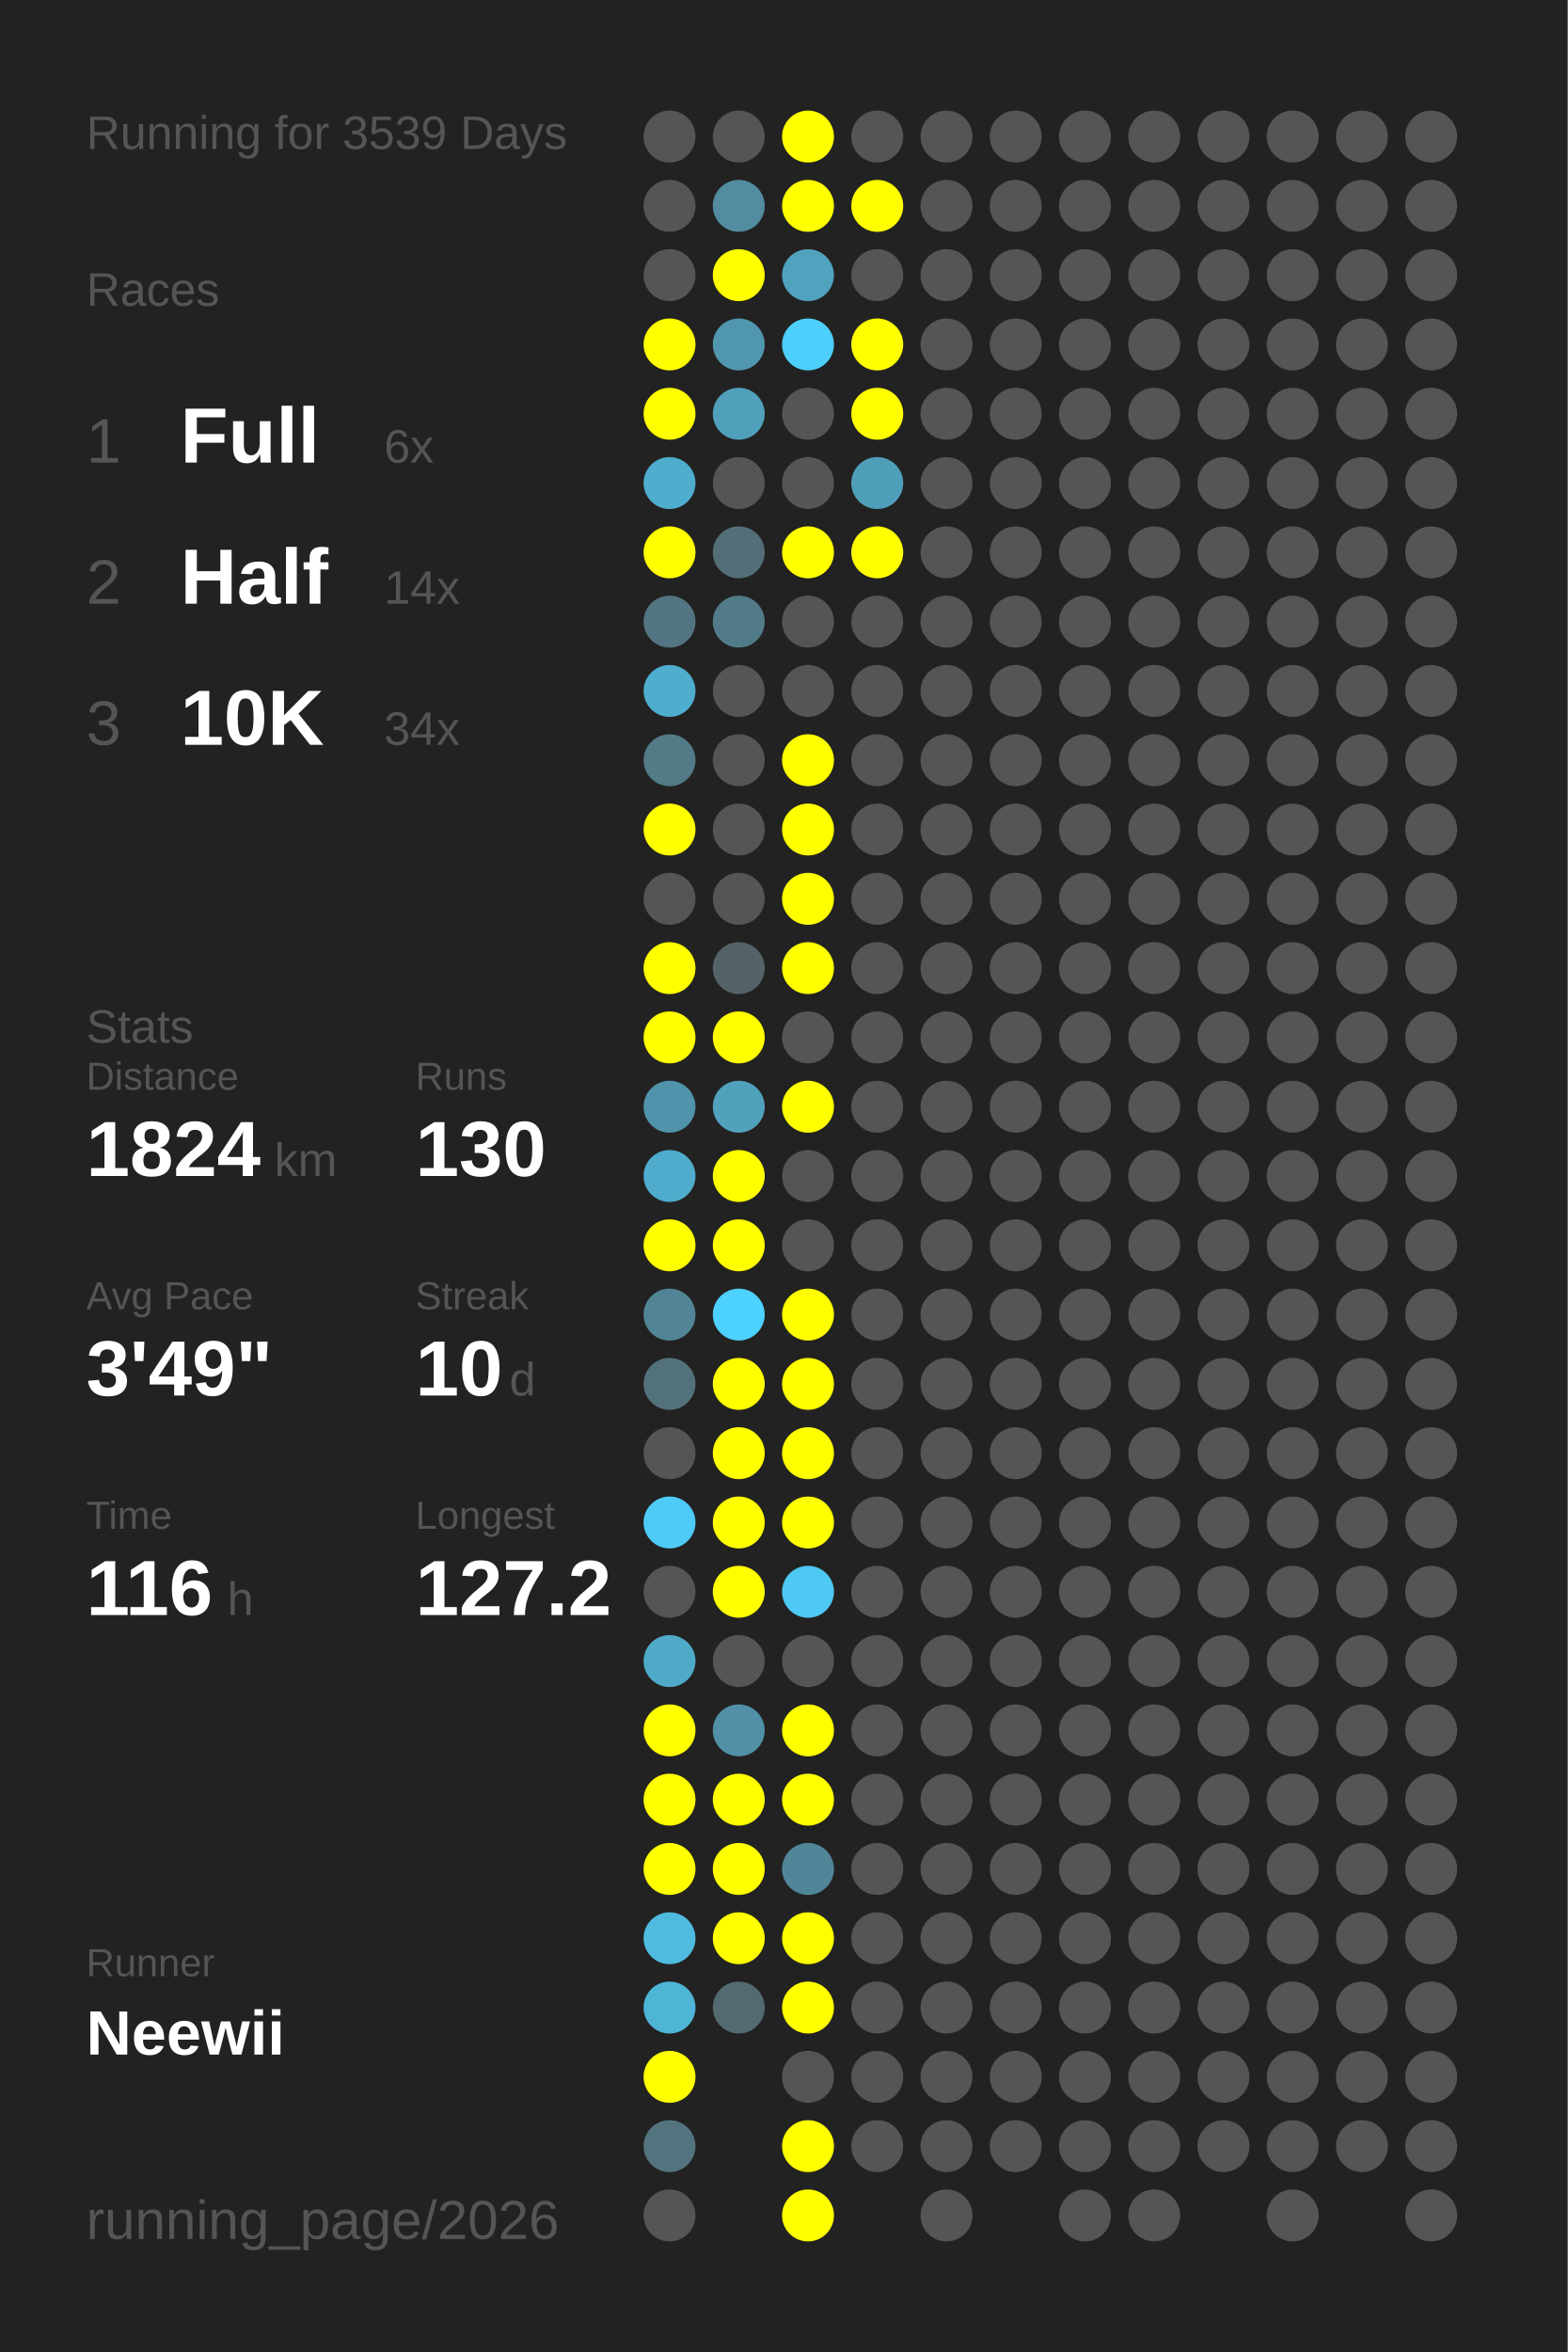
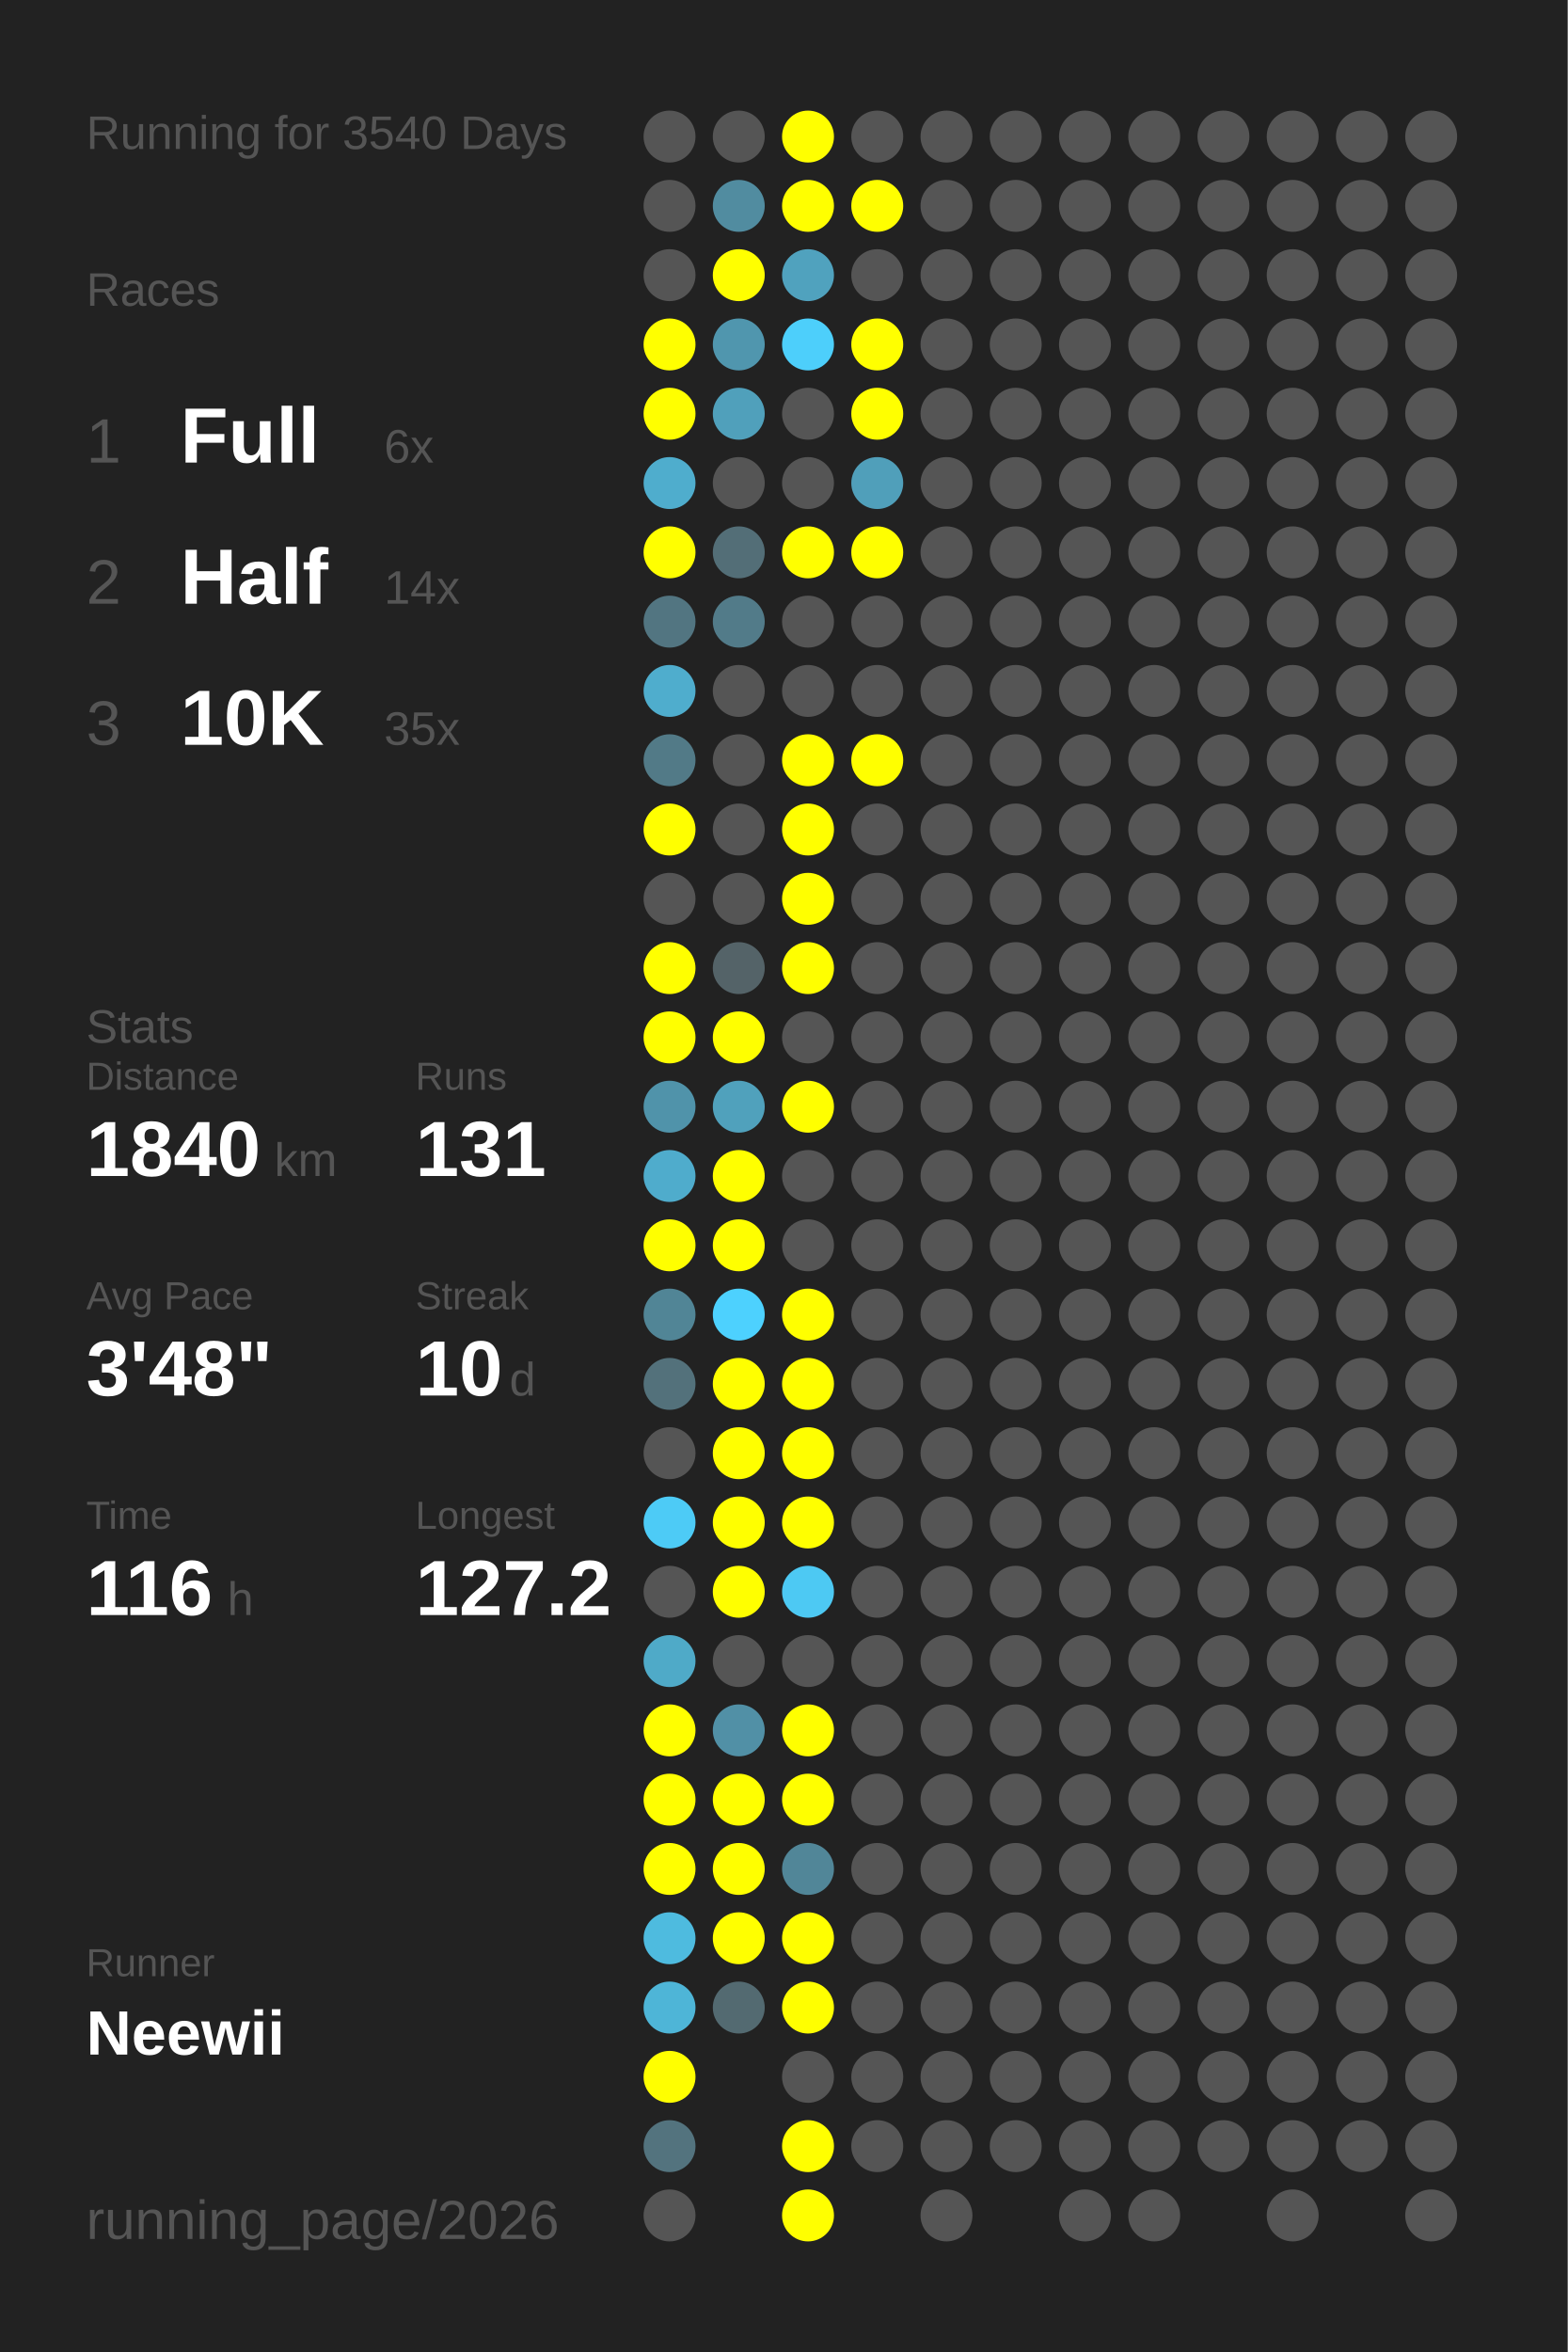
<svg xmlns="http://www.w3.org/2000/svg" baseProfile="full" height="300mm" version="1.1" viewBox="0,0,200,300" width="200mm">
  <defs />
  <rect fill="#222222" height="300" width="200" x="0" y="0" />
-   <text fill="#555555" style="font-size:6px; font-family:Arial;" x="11" y="19">Running for 3539 Days</text>
+   <text fill="#555555" style="font-size:6px; font-family:Arial;" x="11" y="19">Running for 3540 Days</text>
  <text fill="#555555" style="font-size:6px; font-family:Arial;" x="11" y="39">Races</text>
  <text fill="#555555" style="font-size:8px; font-family:Arial;" x="11" y="59">1</text>
  <text fill="#FFFFFF" style="font-size:10px; font-family:Arial; font-weight:bold;" x="23" y="59">Full</text>
  <text fill="#555555" style="font-size:6px; font-family:Arial;" x="49" y="59">6x</text>
  <text fill="#555555" style="font-size:8px; font-family:Arial;" x="11" y="77">2</text>
  <text fill="#FFFFFF" style="font-size:10px; font-family:Arial; font-weight:bold;" x="23" y="77">Half</text>
  <text fill="#555555" style="font-size:6px; font-family:Arial;" x="49" y="77">14x</text>
  <text fill="#555555" style="font-size:8px; font-family:Arial;" x="11" y="95">3</text>
  <text fill="#FFFFFF" style="font-size:10px; font-family:Arial; font-weight:bold;" x="23" y="95">10K</text>
-   <text fill="#555555" style="font-size:6px; font-family:Arial;" x="49" y="95">34x</text>
+   <text fill="#555555" style="font-size:6px; font-family:Arial;" x="49" y="95">35x</text>
  <text fill="#555555" style="font-size:6px; font-family:Arial;" x="11" y="133">Stats</text>
  <text fill="#555555" style="font-size:5px; font-family:Arial;" x="11" y="139">Distance</text>
-   <text fill="#FFFFFF" style="font-size:10px; font-family:Arial; font-weight:bold;" x="11" y="150">1824</text>
+   <text fill="#FFFFFF" style="font-size:10px; font-family:Arial; font-weight:bold;" x="11" y="150">1840</text>
  <text fill="#555555" style="font-size:6px; font-family:Arial;" x="35" y="150">km</text>
  <text fill="#555555" style="font-size:5px; font-family:Arial;" x="53" y="139">Runs</text>
-   <text fill="#FFFFFF" style="font-size:10px; font-family:Arial; font-weight:bold;" x="53" y="150">130</text>
+   <text fill="#FFFFFF" style="font-size:10px; font-family:Arial; font-weight:bold;" x="53" y="150">131</text>
  <text fill="#555555" style="font-size:5px; font-family:Arial;" x="11" y="167">Avg Pace</text>
-   <text fill="#FFFFFF" style="font-size:10px; font-family:Arial; font-weight:bold;" x="11" y="178">3'49"</text>
+   <text fill="#FFFFFF" style="font-size:10px; font-family:Arial; font-weight:bold;" x="11" y="178">3'48"</text>
  <text fill="#555555" style="font-size:5px; font-family:Arial;" x="53" y="167">Streak</text>
  <text fill="#FFFFFF" style="font-size:10px; font-family:Arial; font-weight:bold;" x="53" y="178">10</text>
  <text fill="#555555" style="font-size:6px; font-family:Arial;" x="65" y="178">d</text>
  <text fill="#555555" style="font-size:5px; font-family:Arial;" x="11" y="195">Time</text>
  <text fill="#FFFFFF" style="font-size:10px; font-family:Arial; font-weight:bold;" x="11" y="206">116</text>
  <text fill="#555555" style="font-size:6px; font-family:Arial;" x="29" y="206">h</text>
  <text fill="#555555" style="font-size:5px; font-family:Arial;" x="53" y="195">Longest</text>
  <text fill="#FFFFFF" style="font-size:10px; font-family:Arial; font-weight:bold;" x="53" y="206">127.2</text>
  <text fill="#555555" style="font-size:5px; font-family:Arial;" x="11" y="252.065">Runner</text>
  <text fill="#FFFFFF" style="font-size:8px; font-family:Arial; font-weight:bold;" x="11" y="262.065">Neewii</text>
  <text fill="#555555" style="font-size:7px; font-family:Arial;" x="11" y="285.581">running_page/2026</text>
  <circle cx="85.417" cy="17.419" fill="#555555" r="3.312" />
  <circle cx="85.417" cy="26.258" fill="#555555" r="3.312" />
  <circle cx="85.417" cy="35.097" fill="#555555" r="3.312" />
  <circle cx="85.417" cy="43.935" fill="#FFFF00" r="3.312" />
  <circle cx="85.417" cy="52.774" fill="#FFFF00" r="3.312" />
  <circle cx="85.417" cy="61.613" fill="#4fadcd" r="3.312" />
  <circle cx="85.417" cy="70.452" fill="#FFFF00" r="3.312" />
  <circle cx="85.417" cy="79.29" fill="#527581" r="3.312" />
  <circle cx="85.417" cy="88.129" fill="#4fadcd" r="3.312" />
  <circle cx="85.417" cy="96.968" fill="#527a87" r="3.312" />
  <circle cx="85.417" cy="105.806" fill="#FFFF00" r="3.312" />
  <circle cx="85.417" cy="114.645" fill="#555555" r="3.312" />
  <circle cx="85.417" cy="123.484" fill="#FFFF00" r="3.312" />
  <circle cx="85.417" cy="132.323" fill="#FFFF00" r="3.312" />
  <circle cx="85.417" cy="141.161" fill="#5093aa" r="3.312" />
  <circle cx="85.417" cy="150" fill="#4faccc" r="3.312" />
  <circle cx="85.417" cy="158.839" fill="#FFFF00" r="3.312" />
  <circle cx="85.417" cy="167.677" fill="#518596" r="3.312" />
  <circle cx="85.417" cy="176.516" fill="#53717b" r="3.312" />
  <circle cx="85.417" cy="185.355" fill="#555555" r="3.312" />
  <circle cx="85.417" cy="194.194" fill="#4dcbf6" r="3.312" />
  <circle cx="85.417" cy="203.032" fill="#555555" r="3.312" />
  <circle cx="85.417" cy="211.871" fill="#4faac8" r="3.312" />
  <circle cx="85.417" cy="220.71" fill="#FFFF00" r="3.312" />
  <circle cx="85.417" cy="229.548" fill="#FFFF00" r="3.312" />
  <circle cx="85.417" cy="238.387" fill="#FFFF00" r="3.312" />
  <circle cx="85.417" cy="247.226" fill="#4ebbdf" r="3.312" />
  <circle cx="85.417" cy="256.065" fill="#4eb5d7" r="3.312" />
  <circle cx="85.417" cy="264.903" fill="#FFFF00" r="3.312" />
  <circle cx="85.417" cy="273.742" fill="#53737e" r="3.312" />
  <circle cx="85.417" cy="282.581" fill="#555555" r="3.312" />
  <circle cx="94.25" cy="17.419" fill="#555555" r="3.312" />
  <circle cx="94.25" cy="26.258" fill="#518ca0" r="3.312" />
  <circle cx="94.25" cy="35.097" fill="#FFFF00" r="3.312" />
  <circle cx="94.25" cy="43.935" fill="#5096ae" r="3.312" />
  <circle cx="94.25" cy="52.774" fill="#50a0bb" r="3.312" />
  <circle cx="94.25" cy="61.613" fill="#555555" r="3.312" />
  <circle cx="94.25" cy="70.452" fill="#536e77" r="3.312" />
  <circle cx="94.25" cy="79.29" fill="#527b89" r="3.312" />
  <circle cx="94.25" cy="88.129" fill="#555555" r="3.312" />
  <circle cx="94.25" cy="96.968" fill="#555555" r="3.312" />
  <circle cx="94.25" cy="105.806" fill="#555555" r="3.312" />
  <circle cx="94.25" cy="114.645" fill="#555555" r="3.312" />
  <circle cx="94.25" cy="123.484" fill="#546368" r="3.312" />
  <circle cx="94.25" cy="132.323" fill="#FFFF00" r="3.312" />
  <circle cx="94.25" cy="141.161" fill="#50a1bc" r="3.312" />
  <circle cx="94.25" cy="150" fill="#FFFF00" r="3.312" />
  <circle cx="94.25" cy="158.839" fill="#FFFF00" r="3.312" />
  <circle cx="94.25" cy="167.677" fill="#4dd1fe" r="3.312" />
  <circle cx="94.25" cy="176.516" fill="#FFFF00" r="3.312" />
  <circle cx="94.25" cy="185.355" fill="#FFFF00" r="3.312" />
  <circle cx="94.25" cy="194.194" fill="#FFFF00" r="3.312" />
  <circle cx="94.25" cy="203.032" fill="#FFFF00" r="3.312" />
  <circle cx="94.25" cy="211.871" fill="#555555" r="3.312" />
  <circle cx="94.25" cy="220.71" fill="#5190a6" r="3.312" />
  <circle cx="94.25" cy="229.548" fill="#FFFF00" r="3.312" />
  <circle cx="94.25" cy="238.387" fill="#FFFF00" r="3.312" />
  <circle cx="94.25" cy="247.226" fill="#FFFF00" r="3.312" />
  <circle cx="94.25" cy="256.065" fill="#536a71" r="3.312" />
  <circle cx="103.083" cy="17.419" fill="#FFFF00" r="3.312" />
  <circle cx="103.083" cy="26.258" fill="#FFFF00" r="3.312" />
  <circle cx="103.083" cy="35.097" fill="#50a2be" r="3.312" />
  <circle cx="103.083" cy="43.935" fill="#4dcffb" r="3.312" />
  <circle cx="103.083" cy="52.774" fill="#555555" r="3.312" />
  <circle cx="103.083" cy="61.613" fill="#555555" r="3.312" />
  <circle cx="103.083" cy="70.452" fill="#FFFF00" r="3.312" />
  <circle cx="103.083" cy="79.29" fill="#555555" r="3.312" />
  <circle cx="103.083" cy="88.129" fill="#555555" r="3.312" />
  <circle cx="103.083" cy="96.968" fill="#FFFF00" r="3.312" />
  <circle cx="103.083" cy="105.806" fill="#FFFF00" r="3.312" />
  <circle cx="103.083" cy="114.645" fill="#FFFF00" r="3.312" />
  <circle cx="103.083" cy="123.484" fill="#FFFF00" r="3.312" />
  <circle cx="103.083" cy="132.323" fill="#555555" r="3.312" />
  <circle cx="103.083" cy="141.161" fill="#FFFF00" r="3.312" />
  <circle cx="103.083" cy="150" fill="#555555" r="3.312" />
  <circle cx="103.083" cy="158.839" fill="#555555" r="3.312" />
  <circle cx="103.083" cy="167.677" fill="#FFFF00" r="3.312" />
  <circle cx="103.083" cy="176.516" fill="#FFFF00" r="3.312" />
  <circle cx="103.083" cy="185.355" fill="#FFFF00" r="3.312" />
  <circle cx="103.083" cy="194.194" fill="#FFFF00" r="3.312" />
  <circle cx="103.083" cy="203.032" fill="#4dc9f3" r="3.312" />
  <circle cx="103.083" cy="211.871" fill="#555555" r="3.312" />
  <circle cx="103.083" cy="220.71" fill="#FFFF00" r="3.312" />
  <circle cx="103.083" cy="229.548" fill="#FFFF00" r="3.312" />
  <circle cx="103.083" cy="238.387" fill="#518698" r="3.312" />
  <circle cx="103.083" cy="247.226" fill="#FFFF00" r="3.312" />
  <circle cx="103.083" cy="256.065" fill="#FFFF00" r="3.312" />
  <circle cx="103.083" cy="264.903" fill="#555555" r="3.312" />
  <circle cx="103.083" cy="273.742" fill="#FFFF00" r="3.312" />
  <circle cx="103.083" cy="282.581" fill="#FFFF00" r="3.312" />
  <circle cx="111.917" cy="17.419" fill="#555555" r="3.312" />
  <circle cx="111.917" cy="26.258" fill="#FFFF00" r="3.312" />
  <circle cx="111.917" cy="35.097" fill="#555555" r="3.312" />
  <circle cx="111.917" cy="43.935" fill="#FFFF00" r="3.312" />
  <circle cx="111.917" cy="52.774" fill="#FFFF00" r="3.312" />
  <circle cx="111.917" cy="61.613" fill="#509fba" r="3.312" />
  <circle cx="111.917" cy="70.452" fill="#FFFF00" r="3.312" />
  <circle cx="111.917" cy="79.29" fill="#555555" r="3.312" />
  <circle cx="111.917" cy="88.129" fill="#555555" r="3.312" />
-   <circle cx="111.917" cy="96.968" fill="#555555" r="3.312" />
+   <circle cx="111.917" cy="96.968" fill="#FFFF00" r="3.312" />
  <circle cx="111.917" cy="105.806" fill="#555555" r="3.312" />
  <circle cx="111.917" cy="114.645" fill="#555555" r="3.312" />
  <circle cx="111.917" cy="123.484" fill="#555555" r="3.312" />
  <circle cx="111.917" cy="132.323" fill="#555555" r="3.312" />
  <circle cx="111.917" cy="141.161" fill="#555555" r="3.312" />
  <circle cx="111.917" cy="150" fill="#555555" r="3.312" />
  <circle cx="111.917" cy="158.839" fill="#555555" r="3.312" />
  <circle cx="111.917" cy="167.677" fill="#555555" r="3.312" />
  <circle cx="111.917" cy="176.516" fill="#555555" r="3.312" />
  <circle cx="111.917" cy="185.355" fill="#555555" r="3.312" />
  <circle cx="111.917" cy="194.194" fill="#555555" r="3.312" />
  <circle cx="111.917" cy="203.032" fill="#555555" r="3.312" />
  <circle cx="111.917" cy="211.871" fill="#555555" r="3.312" />
  <circle cx="111.917" cy="220.71" fill="#555555" r="3.312" />
  <circle cx="111.917" cy="229.548" fill="#555555" r="3.312" />
  <circle cx="111.917" cy="238.387" fill="#555555" r="3.312" />
  <circle cx="111.917" cy="247.226" fill="#555555" r="3.312" />
  <circle cx="111.917" cy="256.065" fill="#555555" r="3.312" />
  <circle cx="111.917" cy="264.903" fill="#555555" r="3.312" />
  <circle cx="111.917" cy="273.742" fill="#555555" r="3.312" />
  <circle cx="120.75" cy="17.419" fill="#555555" r="3.312" />
  <circle cx="120.75" cy="26.258" fill="#555555" r="3.312" />
  <circle cx="120.75" cy="35.097" fill="#555555" r="3.312" />
  <circle cx="120.75" cy="43.935" fill="#555555" r="3.312" />
  <circle cx="120.75" cy="52.774" fill="#555555" r="3.312" />
  <circle cx="120.75" cy="61.613" fill="#555555" r="3.312" />
  <circle cx="120.75" cy="70.452" fill="#555555" r="3.312" />
  <circle cx="120.75" cy="79.29" fill="#555555" r="3.312" />
  <circle cx="120.75" cy="88.129" fill="#555555" r="3.312" />
  <circle cx="120.75" cy="96.968" fill="#555555" r="3.312" />
  <circle cx="120.75" cy="105.806" fill="#555555" r="3.312" />
  <circle cx="120.75" cy="114.645" fill="#555555" r="3.312" />
  <circle cx="120.75" cy="123.484" fill="#555555" r="3.312" />
  <circle cx="120.75" cy="132.323" fill="#555555" r="3.312" />
  <circle cx="120.75" cy="141.161" fill="#555555" r="3.312" />
  <circle cx="120.75" cy="150" fill="#555555" r="3.312" />
  <circle cx="120.75" cy="158.839" fill="#555555" r="3.312" />
  <circle cx="120.75" cy="167.677" fill="#555555" r="3.312" />
  <circle cx="120.75" cy="176.516" fill="#555555" r="3.312" />
  <circle cx="120.75" cy="185.355" fill="#555555" r="3.312" />
  <circle cx="120.75" cy="194.194" fill="#555555" r="3.312" />
  <circle cx="120.75" cy="203.032" fill="#555555" r="3.312" />
  <circle cx="120.75" cy="211.871" fill="#555555" r="3.312" />
  <circle cx="120.75" cy="220.71" fill="#555555" r="3.312" />
  <circle cx="120.75" cy="229.548" fill="#555555" r="3.312" />
  <circle cx="120.75" cy="238.387" fill="#555555" r="3.312" />
  <circle cx="120.75" cy="247.226" fill="#555555" r="3.312" />
  <circle cx="120.75" cy="256.065" fill="#555555" r="3.312" />
  <circle cx="120.75" cy="264.903" fill="#555555" r="3.312" />
  <circle cx="120.75" cy="273.742" fill="#555555" r="3.312" />
  <circle cx="120.75" cy="282.581" fill="#555555" r="3.312" />
  <circle cx="129.583" cy="17.419" fill="#555555" r="3.312" />
  <circle cx="129.583" cy="26.258" fill="#555555" r="3.312" />
  <circle cx="129.583" cy="35.097" fill="#555555" r="3.312" />
  <circle cx="129.583" cy="43.935" fill="#555555" r="3.312" />
  <circle cx="129.583" cy="52.774" fill="#555555" r="3.312" />
  <circle cx="129.583" cy="61.613" fill="#555555" r="3.312" />
  <circle cx="129.583" cy="70.452" fill="#555555" r="3.312" />
  <circle cx="129.583" cy="79.29" fill="#555555" r="3.312" />
  <circle cx="129.583" cy="88.129" fill="#555555" r="3.312" />
  <circle cx="129.583" cy="96.968" fill="#555555" r="3.312" />
  <circle cx="129.583" cy="105.806" fill="#555555" r="3.312" />
  <circle cx="129.583" cy="114.645" fill="#555555" r="3.312" />
  <circle cx="129.583" cy="123.484" fill="#555555" r="3.312" />
  <circle cx="129.583" cy="132.323" fill="#555555" r="3.312" />
  <circle cx="129.583" cy="141.161" fill="#555555" r="3.312" />
  <circle cx="129.583" cy="150" fill="#555555" r="3.312" />
  <circle cx="129.583" cy="158.839" fill="#555555" r="3.312" />
  <circle cx="129.583" cy="167.677" fill="#555555" r="3.312" />
  <circle cx="129.583" cy="176.516" fill="#555555" r="3.312" />
  <circle cx="129.583" cy="185.355" fill="#555555" r="3.312" />
  <circle cx="129.583" cy="194.194" fill="#555555" r="3.312" />
  <circle cx="129.583" cy="203.032" fill="#555555" r="3.312" />
  <circle cx="129.583" cy="211.871" fill="#555555" r="3.312" />
  <circle cx="129.583" cy="220.71" fill="#555555" r="3.312" />
  <circle cx="129.583" cy="229.548" fill="#555555" r="3.312" />
  <circle cx="129.583" cy="238.387" fill="#555555" r="3.312" />
  <circle cx="129.583" cy="247.226" fill="#555555" r="3.312" />
  <circle cx="129.583" cy="256.065" fill="#555555" r="3.312" />
  <circle cx="129.583" cy="264.903" fill="#555555" r="3.312" />
  <circle cx="129.583" cy="273.742" fill="#555555" r="3.312" />
  <circle cx="138.417" cy="17.419" fill="#555555" r="3.312" />
  <circle cx="138.417" cy="26.258" fill="#555555" r="3.312" />
  <circle cx="138.417" cy="35.097" fill="#555555" r="3.312" />
  <circle cx="138.417" cy="43.935" fill="#555555" r="3.312" />
  <circle cx="138.417" cy="52.774" fill="#555555" r="3.312" />
  <circle cx="138.417" cy="61.613" fill="#555555" r="3.312" />
  <circle cx="138.417" cy="70.452" fill="#555555" r="3.312" />
  <circle cx="138.417" cy="79.29" fill="#555555" r="3.312" />
  <circle cx="138.417" cy="88.129" fill="#555555" r="3.312" />
  <circle cx="138.417" cy="96.968" fill="#555555" r="3.312" />
  <circle cx="138.417" cy="105.806" fill="#555555" r="3.312" />
  <circle cx="138.417" cy="114.645" fill="#555555" r="3.312" />
  <circle cx="138.417" cy="123.484" fill="#555555" r="3.312" />
  <circle cx="138.417" cy="132.323" fill="#555555" r="3.312" />
  <circle cx="138.417" cy="141.161" fill="#555555" r="3.312" />
  <circle cx="138.417" cy="150" fill="#555555" r="3.312" />
  <circle cx="138.417" cy="158.839" fill="#555555" r="3.312" />
  <circle cx="138.417" cy="167.677" fill="#555555" r="3.312" />
  <circle cx="138.417" cy="176.516" fill="#555555" r="3.312" />
  <circle cx="138.417" cy="185.355" fill="#555555" r="3.312" />
  <circle cx="138.417" cy="194.194" fill="#555555" r="3.312" />
  <circle cx="138.417" cy="203.032" fill="#555555" r="3.312" />
  <circle cx="138.417" cy="211.871" fill="#555555" r="3.312" />
  <circle cx="138.417" cy="220.71" fill="#555555" r="3.312" />
  <circle cx="138.417" cy="229.548" fill="#555555" r="3.312" />
  <circle cx="138.417" cy="238.387" fill="#555555" r="3.312" />
  <circle cx="138.417" cy="247.226" fill="#555555" r="3.312" />
  <circle cx="138.417" cy="256.065" fill="#555555" r="3.312" />
  <circle cx="138.417" cy="264.903" fill="#555555" r="3.312" />
  <circle cx="138.417" cy="273.742" fill="#555555" r="3.312" />
  <circle cx="138.417" cy="282.581" fill="#555555" r="3.312" />
  <circle cx="147.25" cy="17.419" fill="#555555" r="3.312" />
  <circle cx="147.25" cy="26.258" fill="#555555" r="3.312" />
  <circle cx="147.25" cy="35.097" fill="#555555" r="3.312" />
  <circle cx="147.25" cy="43.935" fill="#555555" r="3.312" />
  <circle cx="147.25" cy="52.774" fill="#555555" r="3.312" />
  <circle cx="147.25" cy="61.613" fill="#555555" r="3.312" />
  <circle cx="147.25" cy="70.452" fill="#555555" r="3.312" />
  <circle cx="147.25" cy="79.29" fill="#555555" r="3.312" />
  <circle cx="147.25" cy="88.129" fill="#555555" r="3.312" />
  <circle cx="147.25" cy="96.968" fill="#555555" r="3.312" />
  <circle cx="147.25" cy="105.806" fill="#555555" r="3.312" />
  <circle cx="147.25" cy="114.645" fill="#555555" r="3.312" />
  <circle cx="147.25" cy="123.484" fill="#555555" r="3.312" />
  <circle cx="147.25" cy="132.323" fill="#555555" r="3.312" />
  <circle cx="147.25" cy="141.161" fill="#555555" r="3.312" />
  <circle cx="147.25" cy="150" fill="#555555" r="3.312" />
  <circle cx="147.25" cy="158.839" fill="#555555" r="3.312" />
  <circle cx="147.25" cy="167.677" fill="#555555" r="3.312" />
  <circle cx="147.25" cy="176.516" fill="#555555" r="3.312" />
  <circle cx="147.25" cy="185.355" fill="#555555" r="3.312" />
  <circle cx="147.25" cy="194.194" fill="#555555" r="3.312" />
  <circle cx="147.25" cy="203.032" fill="#555555" r="3.312" />
  <circle cx="147.25" cy="211.871" fill="#555555" r="3.312" />
  <circle cx="147.25" cy="220.71" fill="#555555" r="3.312" />
  <circle cx="147.25" cy="229.548" fill="#555555" r="3.312" />
  <circle cx="147.25" cy="238.387" fill="#555555" r="3.312" />
  <circle cx="147.25" cy="247.226" fill="#555555" r="3.312" />
  <circle cx="147.25" cy="256.065" fill="#555555" r="3.312" />
  <circle cx="147.25" cy="264.903" fill="#555555" r="3.312" />
  <circle cx="147.25" cy="273.742" fill="#555555" r="3.312" />
  <circle cx="147.25" cy="282.581" fill="#555555" r="3.312" />
  <circle cx="156.083" cy="17.419" fill="#555555" r="3.312" />
  <circle cx="156.083" cy="26.258" fill="#555555" r="3.312" />
  <circle cx="156.083" cy="35.097" fill="#555555" r="3.312" />
  <circle cx="156.083" cy="43.935" fill="#555555" r="3.312" />
  <circle cx="156.083" cy="52.774" fill="#555555" r="3.312" />
  <circle cx="156.083" cy="61.613" fill="#555555" r="3.312" />
  <circle cx="156.083" cy="70.452" fill="#555555" r="3.312" />
  <circle cx="156.083" cy="79.29" fill="#555555" r="3.312" />
  <circle cx="156.083" cy="88.129" fill="#555555" r="3.312" />
  <circle cx="156.083" cy="96.968" fill="#555555" r="3.312" />
  <circle cx="156.083" cy="105.806" fill="#555555" r="3.312" />
  <circle cx="156.083" cy="114.645" fill="#555555" r="3.312" />
  <circle cx="156.083" cy="123.484" fill="#555555" r="3.312" />
  <circle cx="156.083" cy="132.323" fill="#555555" r="3.312" />
  <circle cx="156.083" cy="141.161" fill="#555555" r="3.312" />
  <circle cx="156.083" cy="150" fill="#555555" r="3.312" />
  <circle cx="156.083" cy="158.839" fill="#555555" r="3.312" />
  <circle cx="156.083" cy="167.677" fill="#555555" r="3.312" />
  <circle cx="156.083" cy="176.516" fill="#555555" r="3.312" />
  <circle cx="156.083" cy="185.355" fill="#555555" r="3.312" />
  <circle cx="156.083" cy="194.194" fill="#555555" r="3.312" />
  <circle cx="156.083" cy="203.032" fill="#555555" r="3.312" />
  <circle cx="156.083" cy="211.871" fill="#555555" r="3.312" />
  <circle cx="156.083" cy="220.71" fill="#555555" r="3.312" />
  <circle cx="156.083" cy="229.548" fill="#555555" r="3.312" />
  <circle cx="156.083" cy="238.387" fill="#555555" r="3.312" />
  <circle cx="156.083" cy="247.226" fill="#555555" r="3.312" />
  <circle cx="156.083" cy="256.065" fill="#555555" r="3.312" />
  <circle cx="156.083" cy="264.903" fill="#555555" r="3.312" />
  <circle cx="156.083" cy="273.742" fill="#555555" r="3.312" />
  <circle cx="164.917" cy="17.419" fill="#555555" r="3.312" />
  <circle cx="164.917" cy="26.258" fill="#555555" r="3.312" />
  <circle cx="164.917" cy="35.097" fill="#555555" r="3.312" />
  <circle cx="164.917" cy="43.935" fill="#555555" r="3.312" />
  <circle cx="164.917" cy="52.774" fill="#555555" r="3.312" />
  <circle cx="164.917" cy="61.613" fill="#555555" r="3.312" />
  <circle cx="164.917" cy="70.452" fill="#555555" r="3.312" />
  <circle cx="164.917" cy="79.29" fill="#555555" r="3.312" />
  <circle cx="164.917" cy="88.129" fill="#555555" r="3.312" />
  <circle cx="164.917" cy="96.968" fill="#555555" r="3.312" />
  <circle cx="164.917" cy="105.806" fill="#555555" r="3.312" />
  <circle cx="164.917" cy="114.645" fill="#555555" r="3.312" />
  <circle cx="164.917" cy="123.484" fill="#555555" r="3.312" />
  <circle cx="164.917" cy="132.323" fill="#555555" r="3.312" />
  <circle cx="164.917" cy="141.161" fill="#555555" r="3.312" />
  <circle cx="164.917" cy="150" fill="#555555" r="3.312" />
  <circle cx="164.917" cy="158.839" fill="#555555" r="3.312" />
  <circle cx="164.917" cy="167.677" fill="#555555" r="3.312" />
  <circle cx="164.917" cy="176.516" fill="#555555" r="3.312" />
  <circle cx="164.917" cy="185.355" fill="#555555" r="3.312" />
  <circle cx="164.917" cy="194.194" fill="#555555" r="3.312" />
  <circle cx="164.917" cy="203.032" fill="#555555" r="3.312" />
  <circle cx="164.917" cy="211.871" fill="#555555" r="3.312" />
  <circle cx="164.917" cy="220.71" fill="#555555" r="3.312" />
  <circle cx="164.917" cy="229.548" fill="#555555" r="3.312" />
  <circle cx="164.917" cy="238.387" fill="#555555" r="3.312" />
  <circle cx="164.917" cy="247.226" fill="#555555" r="3.312" />
  <circle cx="164.917" cy="256.065" fill="#555555" r="3.312" />
  <circle cx="164.917" cy="264.903" fill="#555555" r="3.312" />
  <circle cx="164.917" cy="273.742" fill="#555555" r="3.312" />
  <circle cx="164.917" cy="282.581" fill="#555555" r="3.312" />
  <circle cx="173.75" cy="17.419" fill="#555555" r="3.312" />
  <circle cx="173.75" cy="26.258" fill="#555555" r="3.312" />
  <circle cx="173.75" cy="35.097" fill="#555555" r="3.312" />
  <circle cx="173.75" cy="43.935" fill="#555555" r="3.312" />
  <circle cx="173.75" cy="52.774" fill="#555555" r="3.312" />
  <circle cx="173.75" cy="61.613" fill="#555555" r="3.312" />
  <circle cx="173.75" cy="70.452" fill="#555555" r="3.312" />
  <circle cx="173.75" cy="79.29" fill="#555555" r="3.312" />
  <circle cx="173.75" cy="88.129" fill="#555555" r="3.312" />
  <circle cx="173.75" cy="96.968" fill="#555555" r="3.312" />
  <circle cx="173.75" cy="105.806" fill="#555555" r="3.312" />
  <circle cx="173.75" cy="114.645" fill="#555555" r="3.312" />
  <circle cx="173.75" cy="123.484" fill="#555555" r="3.312" />
  <circle cx="173.75" cy="132.323" fill="#555555" r="3.312" />
  <circle cx="173.75" cy="141.161" fill="#555555" r="3.312" />
  <circle cx="173.75" cy="150" fill="#555555" r="3.312" />
  <circle cx="173.75" cy="158.839" fill="#555555" r="3.312" />
  <circle cx="173.75" cy="167.677" fill="#555555" r="3.312" />
  <circle cx="173.75" cy="176.516" fill="#555555" r="3.312" />
  <circle cx="173.75" cy="185.355" fill="#555555" r="3.312" />
  <circle cx="173.75" cy="194.194" fill="#555555" r="3.312" />
  <circle cx="173.75" cy="203.032" fill="#555555" r="3.312" />
  <circle cx="173.75" cy="211.871" fill="#555555" r="3.312" />
  <circle cx="173.75" cy="220.71" fill="#555555" r="3.312" />
  <circle cx="173.75" cy="229.548" fill="#555555" r="3.312" />
  <circle cx="173.75" cy="238.387" fill="#555555" r="3.312" />
  <circle cx="173.75" cy="247.226" fill="#555555" r="3.312" />
  <circle cx="173.75" cy="256.065" fill="#555555" r="3.312" />
  <circle cx="173.75" cy="264.903" fill="#555555" r="3.312" />
  <circle cx="173.75" cy="273.742" fill="#555555" r="3.312" />
  <circle cx="182.583" cy="17.419" fill="#555555" r="3.312" />
  <circle cx="182.583" cy="26.258" fill="#555555" r="3.312" />
  <circle cx="182.583" cy="35.097" fill="#555555" r="3.312" />
  <circle cx="182.583" cy="43.935" fill="#555555" r="3.312" />
  <circle cx="182.583" cy="52.774" fill="#555555" r="3.312" />
  <circle cx="182.583" cy="61.613" fill="#555555" r="3.312" />
  <circle cx="182.583" cy="70.452" fill="#555555" r="3.312" />
  <circle cx="182.583" cy="79.29" fill="#555555" r="3.312" />
  <circle cx="182.583" cy="88.129" fill="#555555" r="3.312" />
  <circle cx="182.583" cy="96.968" fill="#555555" r="3.312" />
  <circle cx="182.583" cy="105.806" fill="#555555" r="3.312" />
  <circle cx="182.583" cy="114.645" fill="#555555" r="3.312" />
  <circle cx="182.583" cy="123.484" fill="#555555" r="3.312" />
  <circle cx="182.583" cy="132.323" fill="#555555" r="3.312" />
  <circle cx="182.583" cy="141.161" fill="#555555" r="3.312" />
  <circle cx="182.583" cy="150" fill="#555555" r="3.312" />
  <circle cx="182.583" cy="158.839" fill="#555555" r="3.312" />
  <circle cx="182.583" cy="167.677" fill="#555555" r="3.312" />
  <circle cx="182.583" cy="176.516" fill="#555555" r="3.312" />
  <circle cx="182.583" cy="185.355" fill="#555555" r="3.312" />
  <circle cx="182.583" cy="194.194" fill="#555555" r="3.312" />
  <circle cx="182.583" cy="203.032" fill="#555555" r="3.312" />
  <circle cx="182.583" cy="211.871" fill="#555555" r="3.312" />
  <circle cx="182.583" cy="220.71" fill="#555555" r="3.312" />
  <circle cx="182.583" cy="229.548" fill="#555555" r="3.312" />
  <circle cx="182.583" cy="238.387" fill="#555555" r="3.312" />
  <circle cx="182.583" cy="247.226" fill="#555555" r="3.312" />
  <circle cx="182.583" cy="256.065" fill="#555555" r="3.312" />
  <circle cx="182.583" cy="264.903" fill="#555555" r="3.312" />
  <circle cx="182.583" cy="273.742" fill="#555555" r="3.312" />
  <circle cx="182.583" cy="282.581" fill="#555555" r="3.312" />
</svg>
